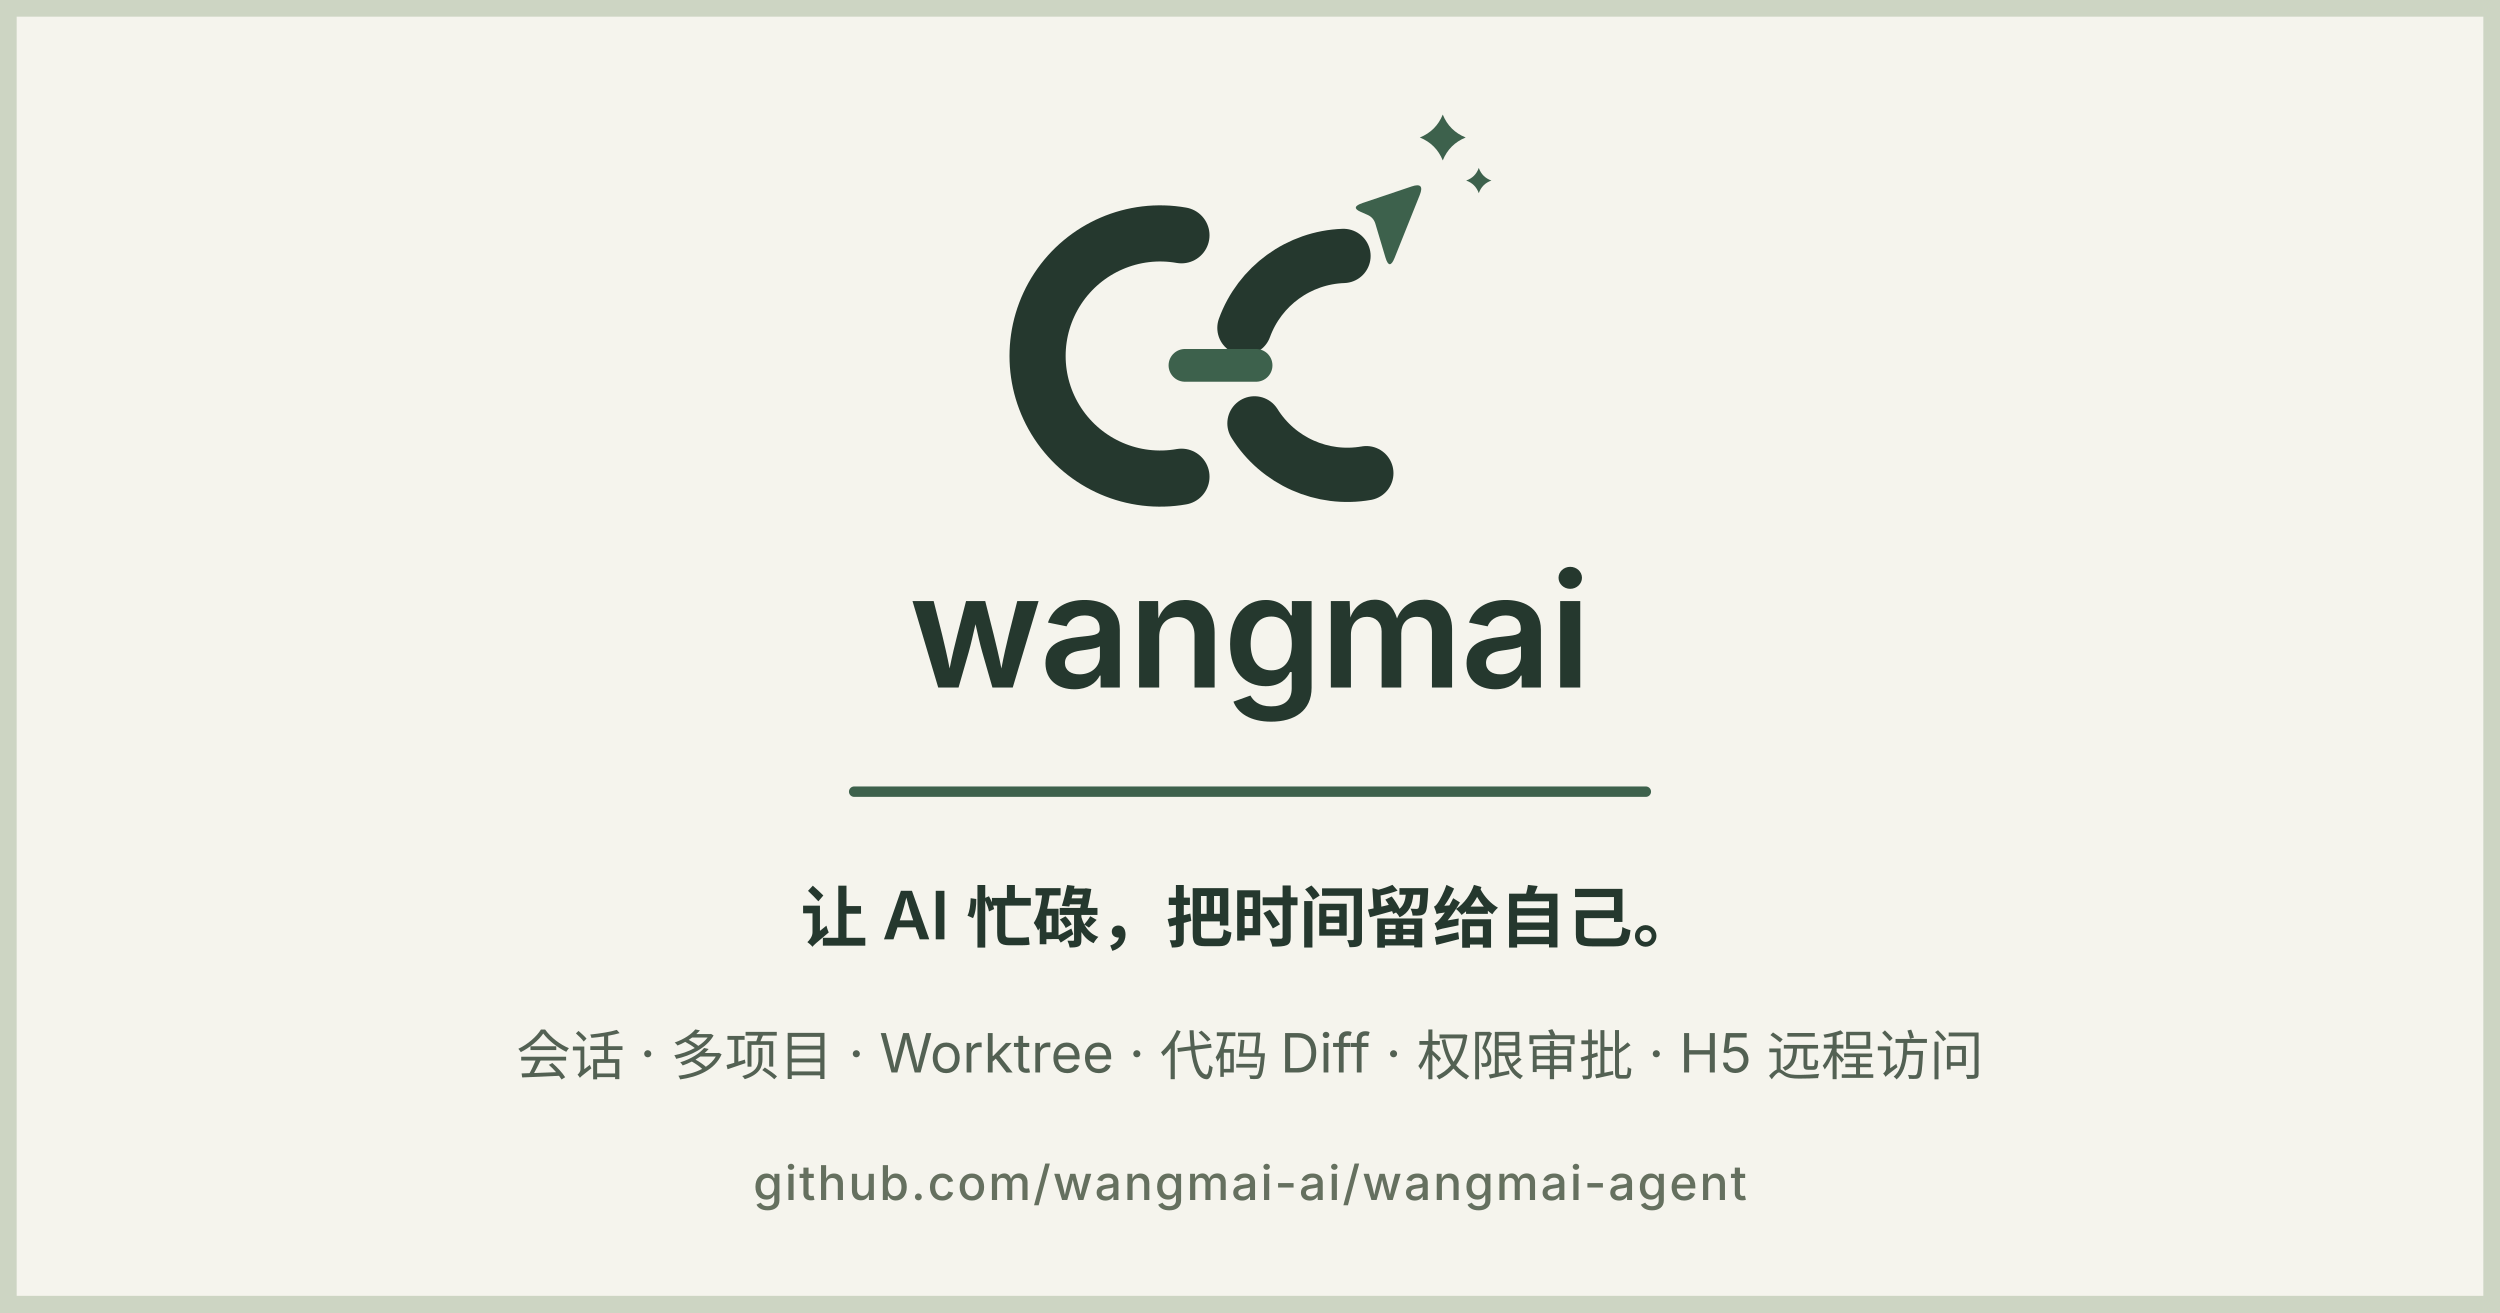
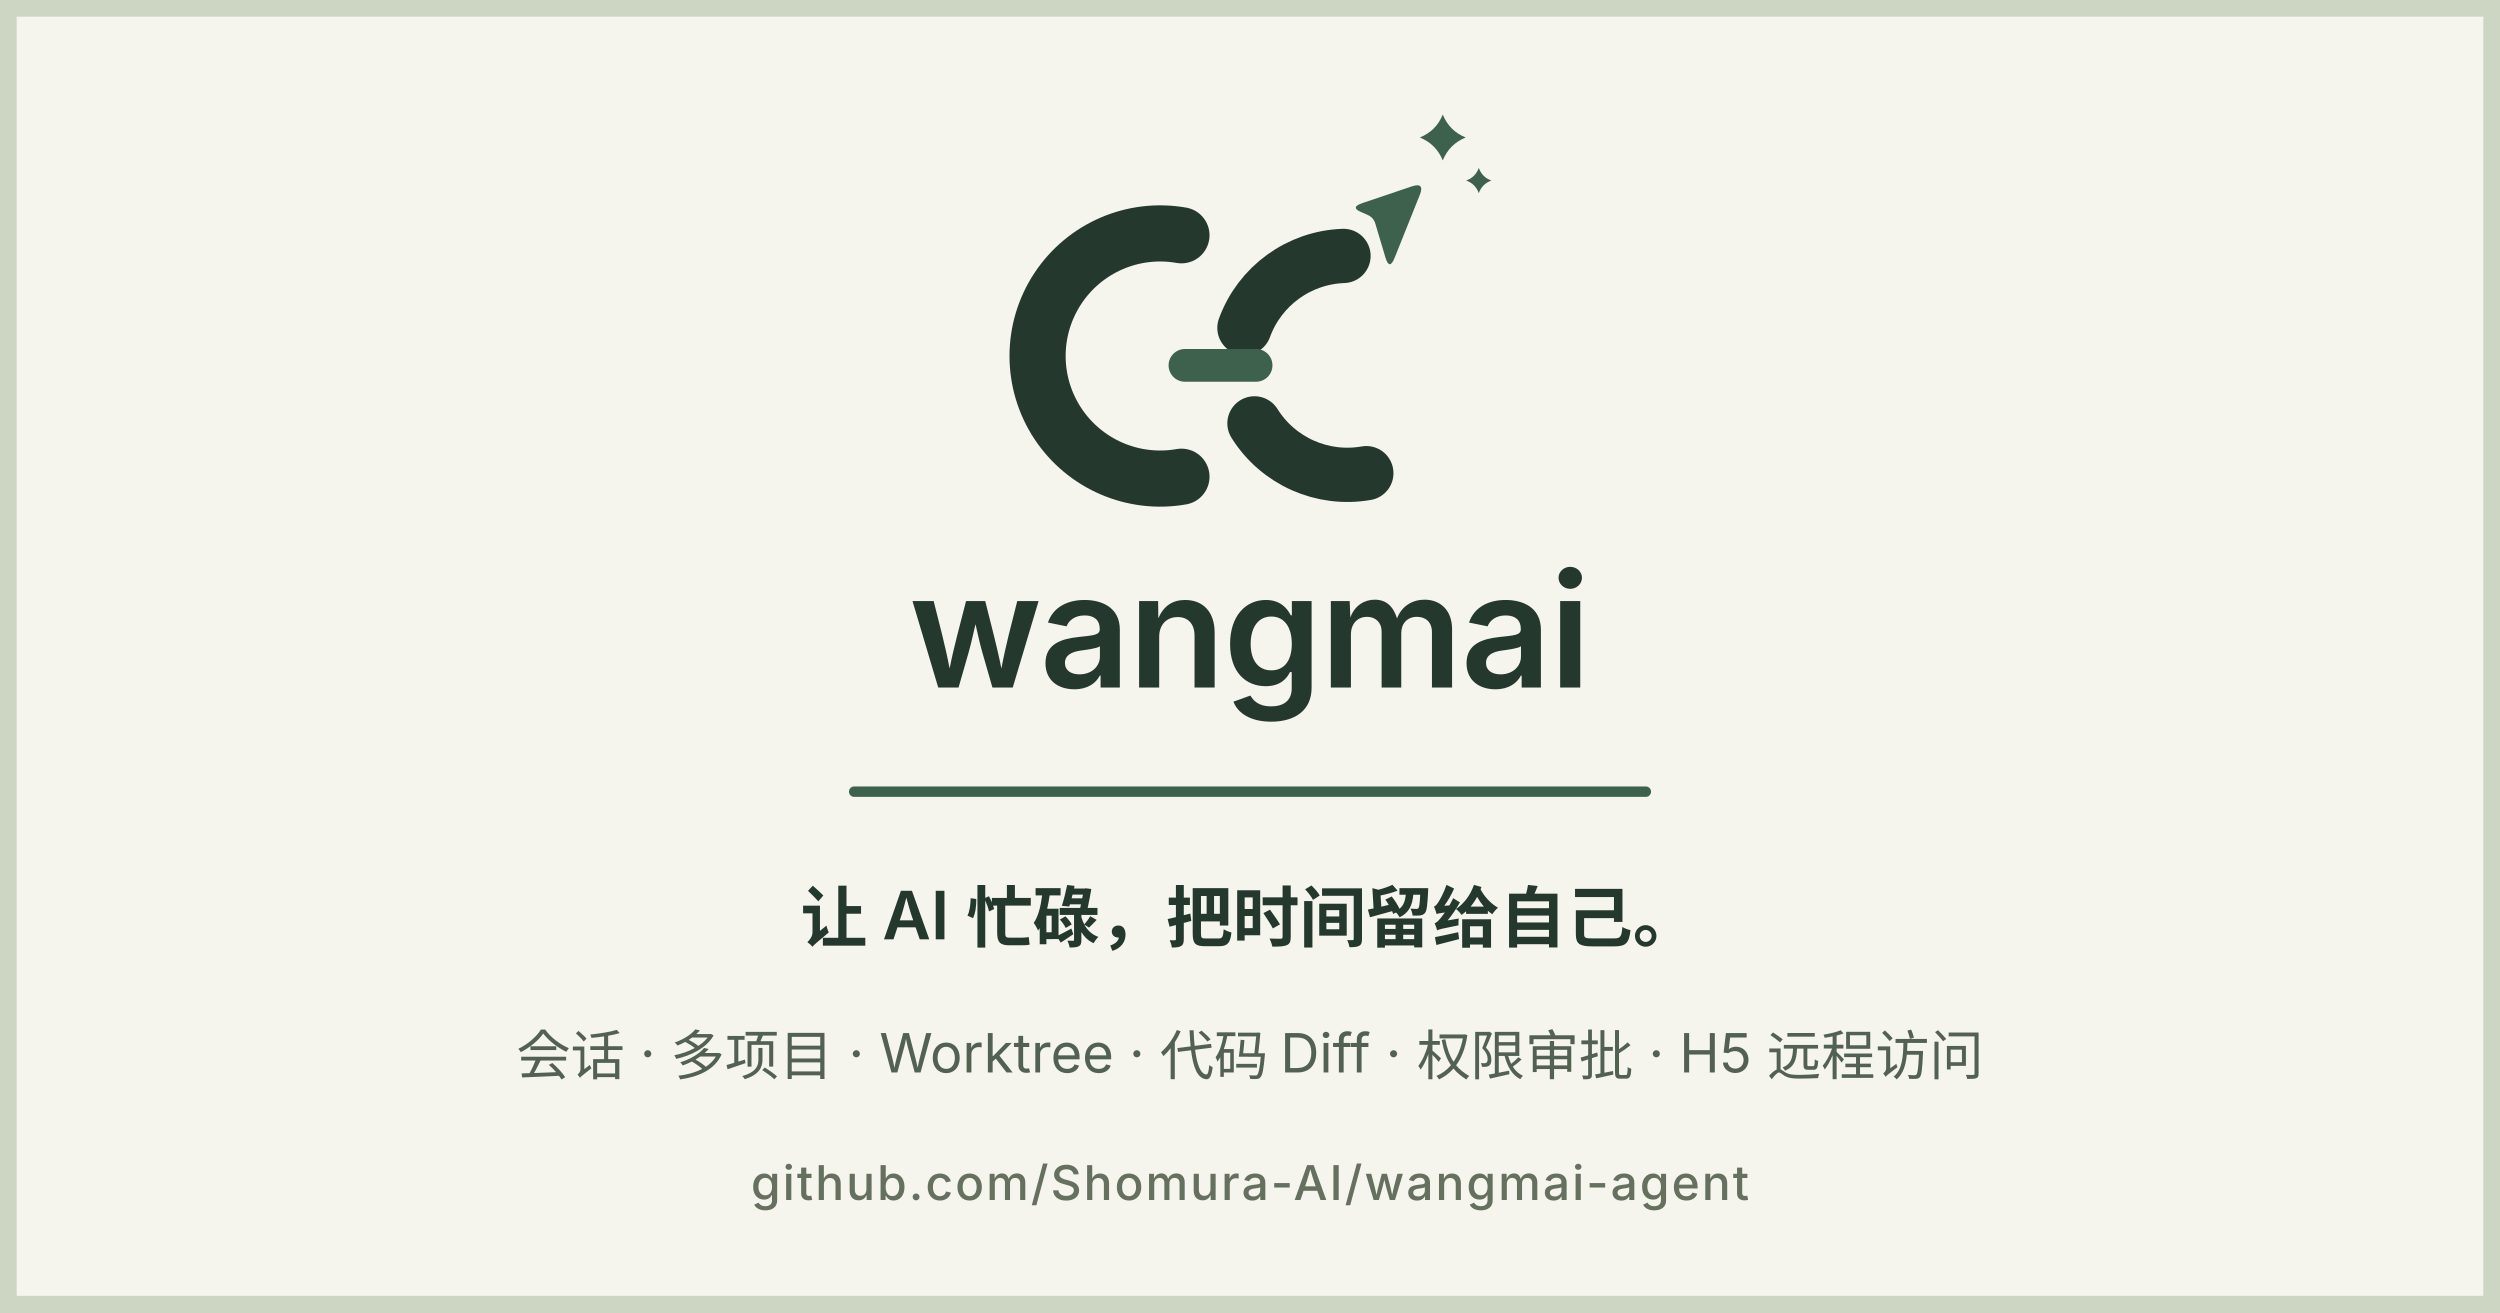
<svg xmlns="http://www.w3.org/2000/svg" width="1200" height="630" viewBox="0 0 1200 630" fill="none">
  <rect width="1200" height="630" fill="#F5F4ED" />
  <rect x="0" y="0" width="1200" height="630" fill="none" stroke="#CDD5C3" stroke-width="16" />
  <g transform="translate(370.47,-83.35) scale(0.44917)">
    <path d="M437.75 695.01A131 131 0 1 1 437.75 436.99" fill="none" stroke="#25382E" stroke-width="60" stroke-linecap="round" />
    <path d="M505.06 535.98A117 117 0 0 1 610.92 459.07" fill="none" stroke="#25382E" stroke-width="58" stroke-linecap="round" />
    <path d="M635.32 691.22A117 117 0 0 1 515.78 638.00" fill="none" stroke="#25382E" stroke-width="58" stroke-linecap="round" />
    <path d="M441.5 576H517.5" fill="none" stroke="#3D614C" stroke-width="35" stroke-linecap="round" />
    <path d="M683.79 384.80Q698.00 380.00 692.43 393.93L665.57 461.07Q660.00 475.00 655.71 460.63L645.00 424.71Q643.00 418.00 636.59 415.18L629.25 411.95Q618.00 407.00 631.26 402.52L683.79 384.80Z" fill="#3D614C" />
    <path d="M717.00 308.00Q724.07 325.43 741.50 332.50Q724.07 339.57 717.00 357.00Q709.93 339.57 692.50 332.50Q709.93 325.43 717.00 308.00Z" fill="#3D614C" />
    <path d="M755.50 365.00Q759.04 374.96 769.00 378.50Q759.04 382.04 755.50 392.00Q751.96 382.04 742.00 378.50Q751.96 374.96 755.50 365.00Z" fill="#3D614C" />
  </g>
  <text x="600.0" y="330" text-anchor="middle" fill="#25382E" font-family="SF Pro Display, -apple-system, BlinkMacSystemFont, Avenir Next, Inter, Segoe UI, Helvetica Neue, Arial, sans-serif" font-size="76" font-weight="600" letter-spacing="-1">wangmai</text>
  <path d="M410.0 380H790.0" stroke="#3D614C" stroke-width="5" stroke-linecap="round" />
  <text x="600.0" y="452" text-anchor="middle" fill="#25382E" font-family="SF Pro Display, -apple-system, BlinkMacSystemFont, Avenir Next, Inter, Segoe UI, Helvetica Neue, Arial, sans-serif" font-size="32" font-weight="600">让 AI 忙碌，把时间留给自己。</text>
  <text x="600.0" y="516" text-anchor="middle" fill="#536153" font-family="SF Pro Display, -apple-system, BlinkMacSystemFont, Avenir Next, Inter, Segoe UI, Helvetica Neue, Arial, sans-serif" font-size="26" font-weight="400">会话 · 多项目 · Worktree · 代码 Diff · 权限审批 · H5 远程访问</text>
-   <text x="600.0" y="576" text-anchor="middle" fill="#65705F" font-family="SF Pro Display, -apple-system, BlinkMacSystemFont, Avenir Next, Inter, Segoe UI, Helvetica Neue, Arial, sans-serif" font-size="23" font-weight="500" letter-spacing="1">github.com/wangmai-ai/wangmai-agent</text>
+   <text x="600.0" y="576" text-anchor="middle" fill="#65705F" font-family="SF Pro Display, -apple-system, BlinkMacSystemFont, Avenir Next, Inter, Segoe UI, Helvetica Neue, Arial, sans-serif" font-size="23" font-weight="500" letter-spacing="1">github.com/Shomura-AI/wangmai-agent</text>
</svg>
